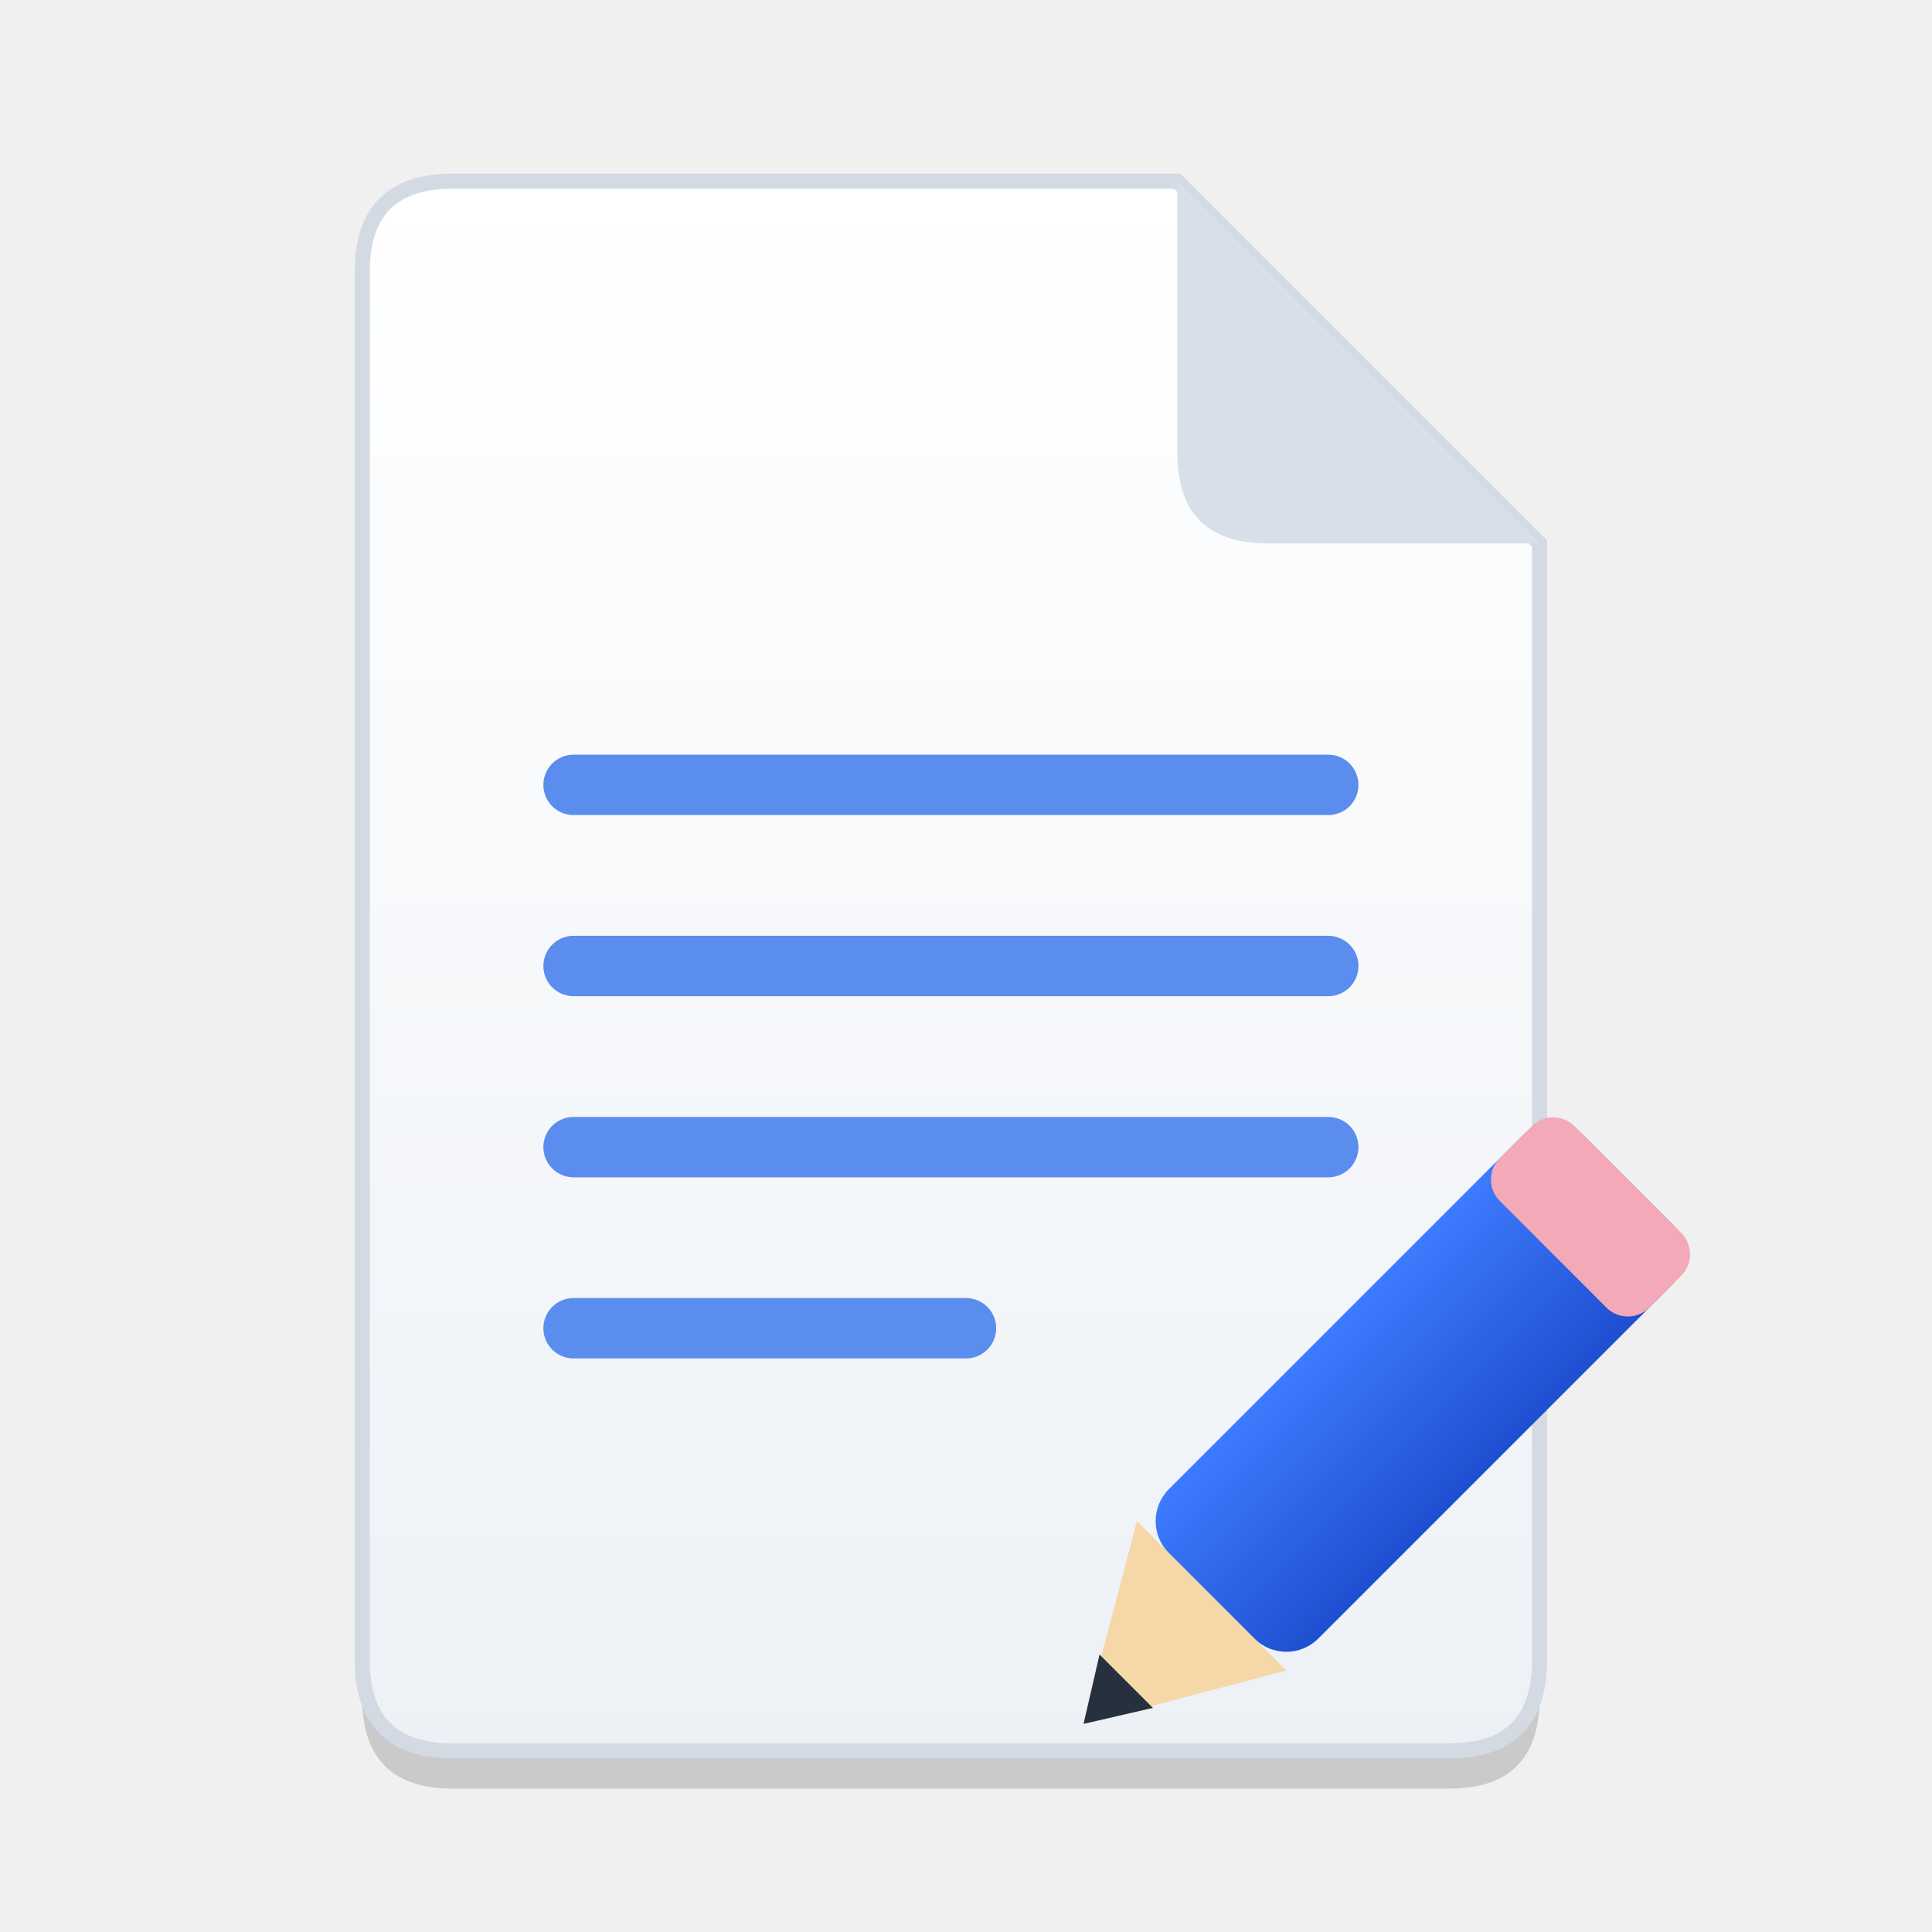
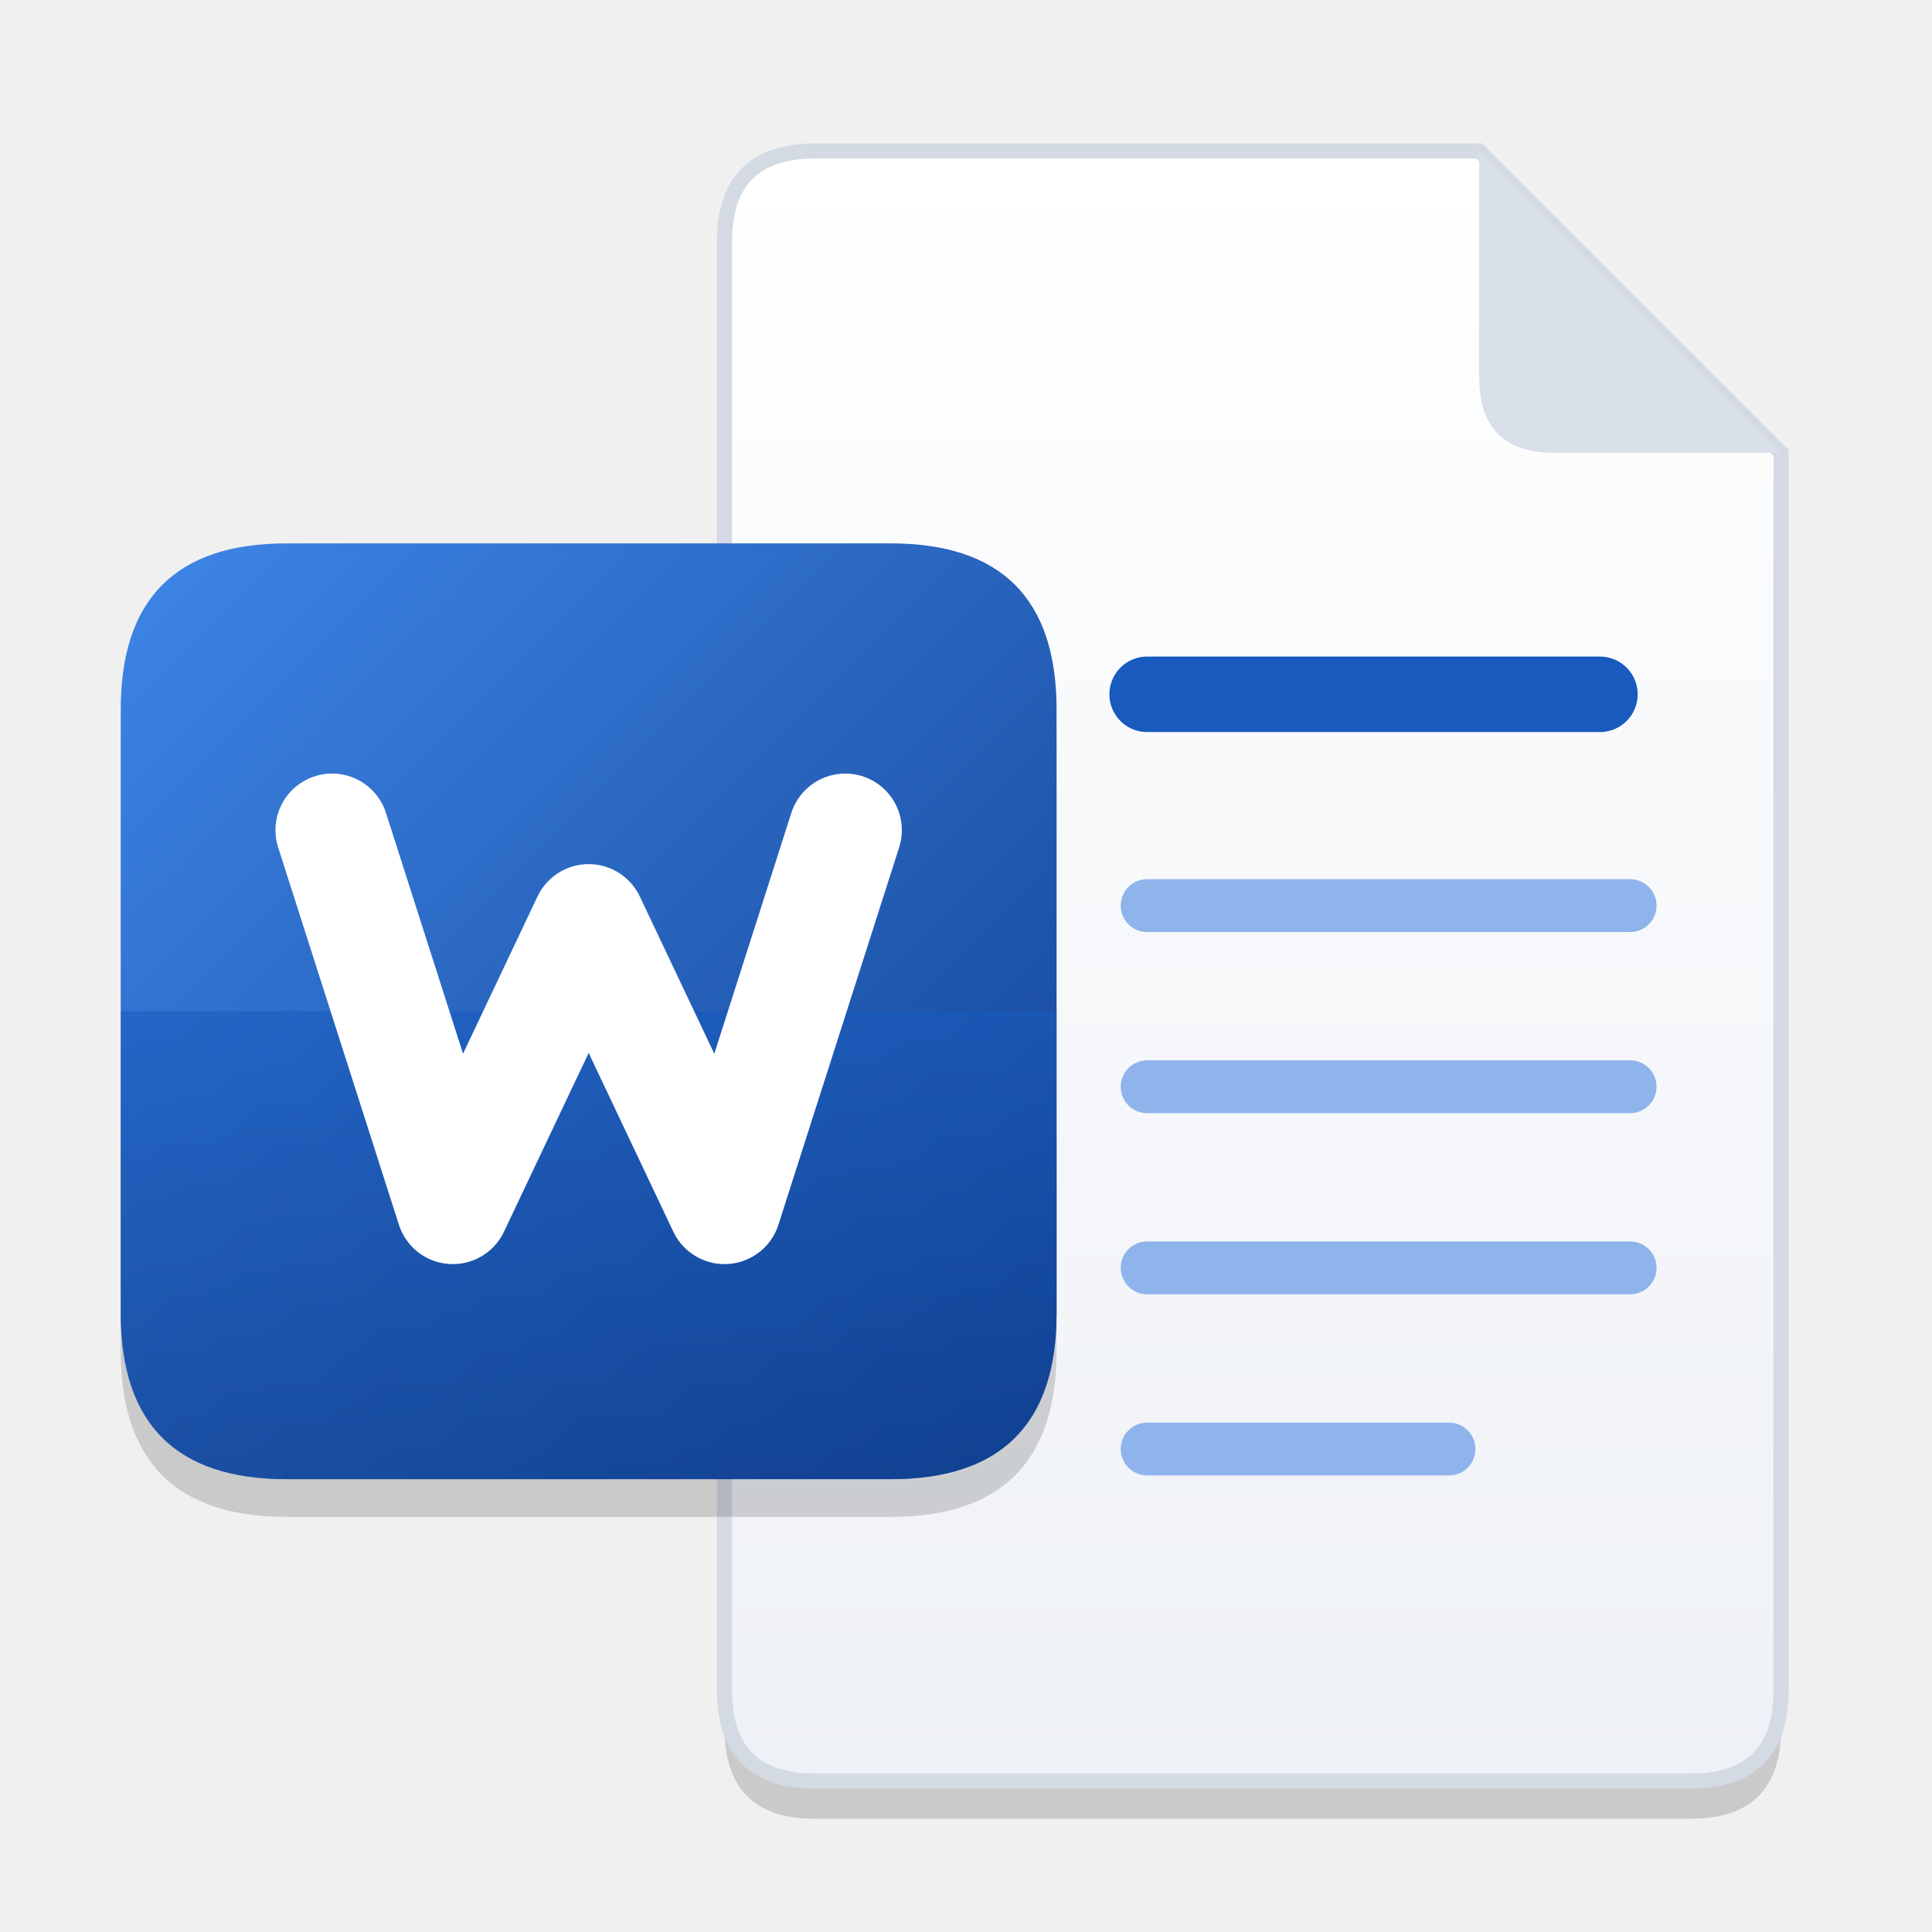
<svg xmlns="http://www.w3.org/2000/svg" width="256" height="256" viewBox="0 0 256 256">
  <defs>
    <linearGradient id="page" x1="0" y1="0" x2="0" y2="1">
      <stop offset="0" stop-color="#FFFFFF" />
-       <stop offset="1" stop-color="#EDF1F6" />
+       <stop offset="1" stop-color="#EEF1F6" />
    </linearGradient>
-     <linearGradient id="ink" x1="0" y1="0" x2="0" y2="1">
-       <stop offset="0" stop-color="#4F8BFF" />
-       <stop offset="1" stop-color="#1F4FD6" />
+     <linearGradient id="tile" x1="0" y1="0" x2="1" y2="1">
+       <stop offset="0" stop-color="#3E86E8" />
+       <stop offset="1" stop-color="#103F8F" />
    </linearGradient>
-     <linearGradient id="pencil" x1="0" y1="0" x2="0" y2="1">
-       <stop offset="0" stop-color="#3D7BFF" />
-       <stop offset="1" stop-color="#1E4FD0" />
+     <linearGradient id="edge" x1="0" y1="0" x2="0" y2="1">
+       <stop offset="0" stop-color="#185ABD" />
+       <stop offset="1" stop-color="#103F8F" />
    </linearGradient>
  </defs>
-   <path d="M 60 24 H 156 L 204 72 V 220 Q 204 232 192 232 H 60 Q 48 232 48 220 V 36 Q 48 24 60 24 Z" fill="#000000" opacity="0.16" transform="translate(0 5)" />
-   <path d="M 60 24 H 156 L 204 72 V 220 Q 204 232 192 232 H 60 Q 48 232 48 220 V 36 Q 48 24 60 24 Z" fill="url(#page)" stroke="#D3DAE4" stroke-width="2" />
-   <path d="M 156 24 V 60 Q 156 72 168 72 H 204 Z" fill="#D8DFE8" />
-   <path d="M 76 72 H 132" stroke="url(#ink)" stroke-width="12" stroke-linecap="round" />
-   <path d="M 76 104 H 176 M 76 128 H 176 M 76 152 H 176 M 76 176 H 128" stroke="#5B8DEF" stroke-width="8" stroke-linecap="round" />
-   <g transform="rotate(-45 186 186)">
-     <rect x="150" y="172" width="78" height="28" rx="6" fill="url(#pencil)" />
-     <rect x="214" y="172" width="14" height="28" rx="4" fill="#F4A9B8" />
-     <path d="M 150 172 L 126 186 L 150 200 Z" fill="#F6D7A7" />
-     <path d="M 134 181 L 126 186 L 134 191 Z" fill="#26313D" />
-   </g>
+   <path d="M 108 20 H 196 L 236 60 V 224 Q 236 236 224 236 H 108 Q 96 236 96 224 V 32 Q 96 20 108 20 Z" fill="#000000" opacity="0.16" transform="translate(0 5)" />
+   <path d="M 108 20 H 196 L 236 60 V 224 Q 236 236 224 236 H 108 Q 96 236 96 224 V 32 Q 96 20 108 20 Z" fill="url(#page)" stroke="#D3DAE4" stroke-width="2" />
+   <path d="M 196 20 V 50 Q 196 60 206 60 H 236 Z" fill="#D8DFE8" />
+   <path d="M 152 92 H 212" stroke="#185ABD" stroke-width="10" stroke-linecap="round" />
+   <path d="M 152 120 H 216 M 152 144 H 216 M 152 168 H 216 M 152 192 H 192" stroke="#8FB4EC" stroke-width="7" stroke-linecap="round" />
+   <path d="M 38 72 H 118 Q 140 72 140 94 V 174 Q 140 196 118 196 H 38 Q 16 196 16 174 V 94 Q 16 72 38 72 Z" fill="#000000" opacity="0.16" transform="translate(0 5)" />
+   <path d="M 38 72 H 118 Q 140 72 140 94 V 174 Q 140 196 118 196 H 38 Q 16 196 16 174 V 94 Q 16 72 38 72 Z" fill="url(#tile)" />
+   <path d="M 16 134 V 174 Q 16 196 38 196 H 118 Q 140 196 140 174 V 134 Z" fill="url(#edge)" opacity="0.55" />
+   <path d="M 44 110 L 60 160 L 78 122 L 96 160 L 112 110" fill="none" stroke="#FFFFFF" stroke-width="15" stroke-linecap="round" stroke-linejoin="round" />
</svg>
